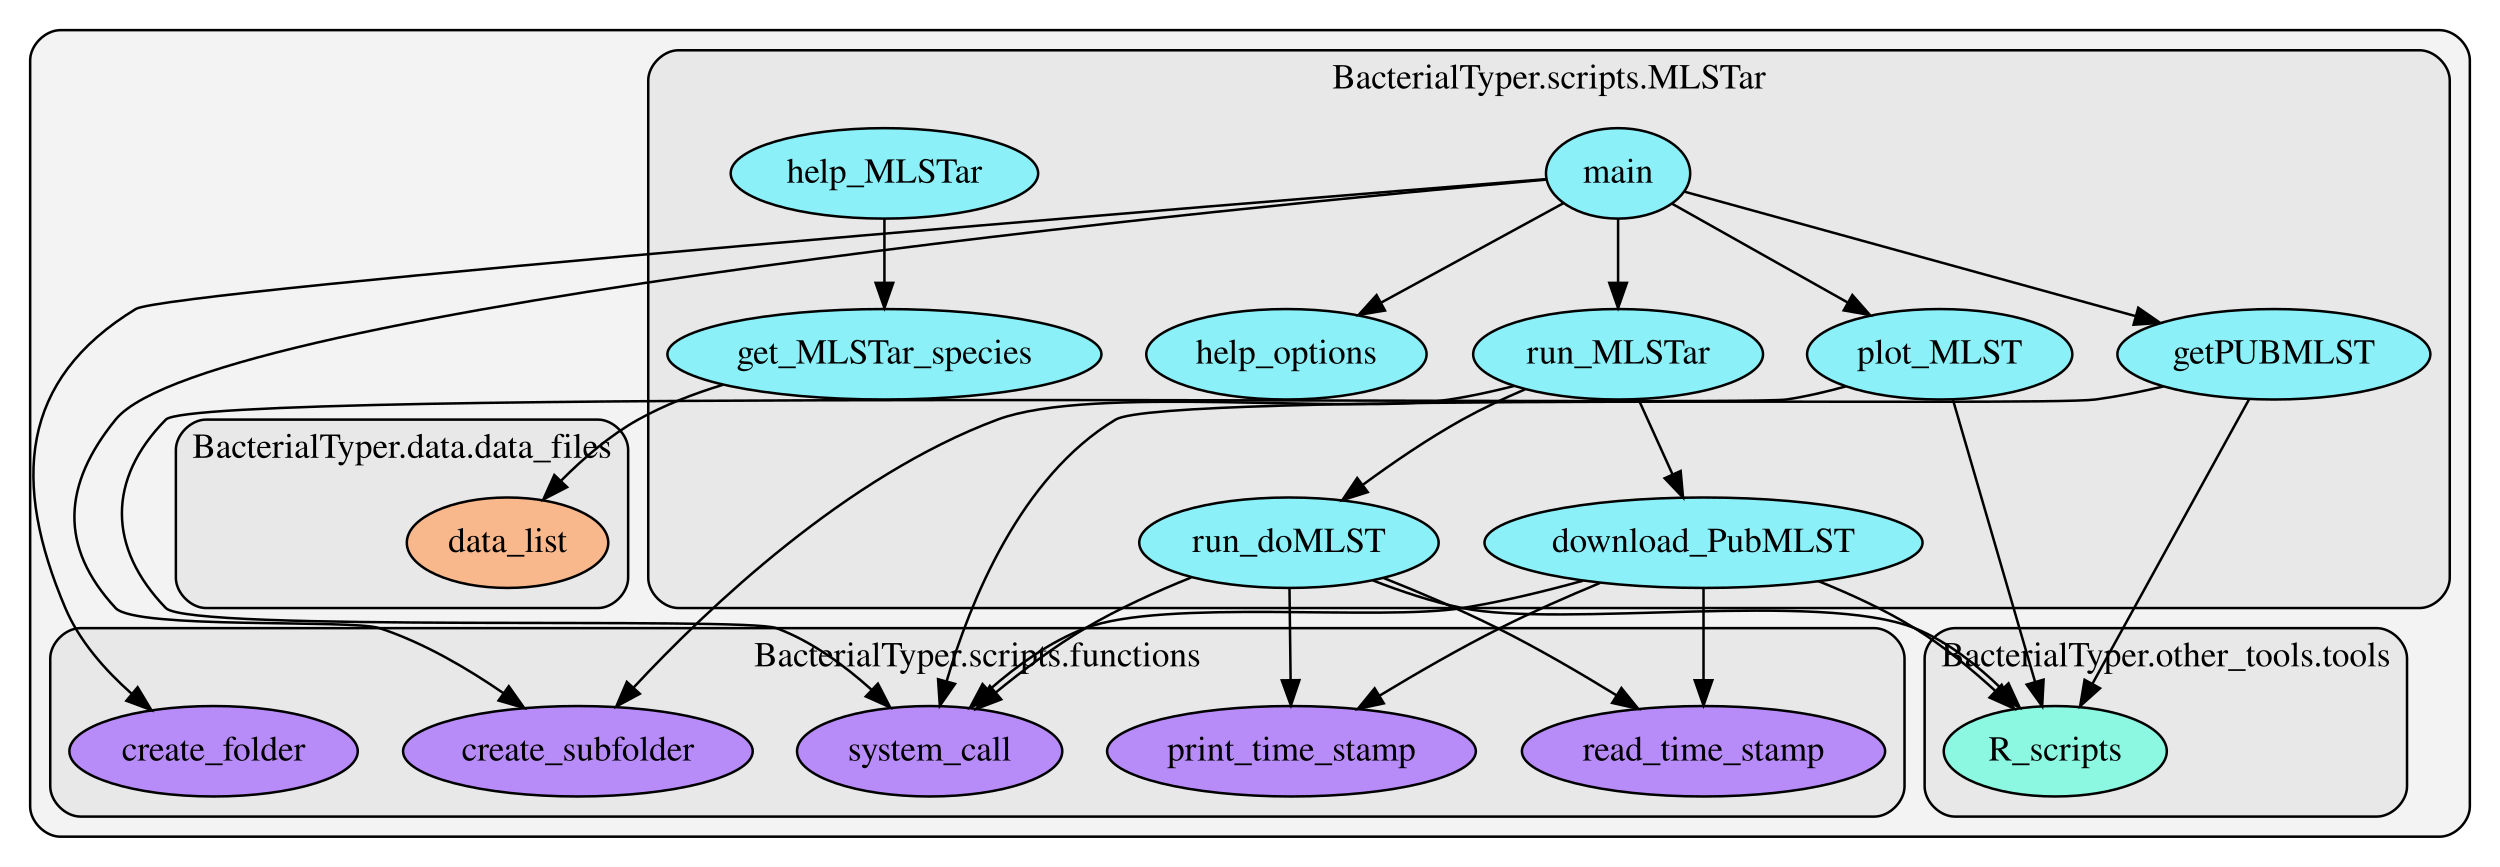
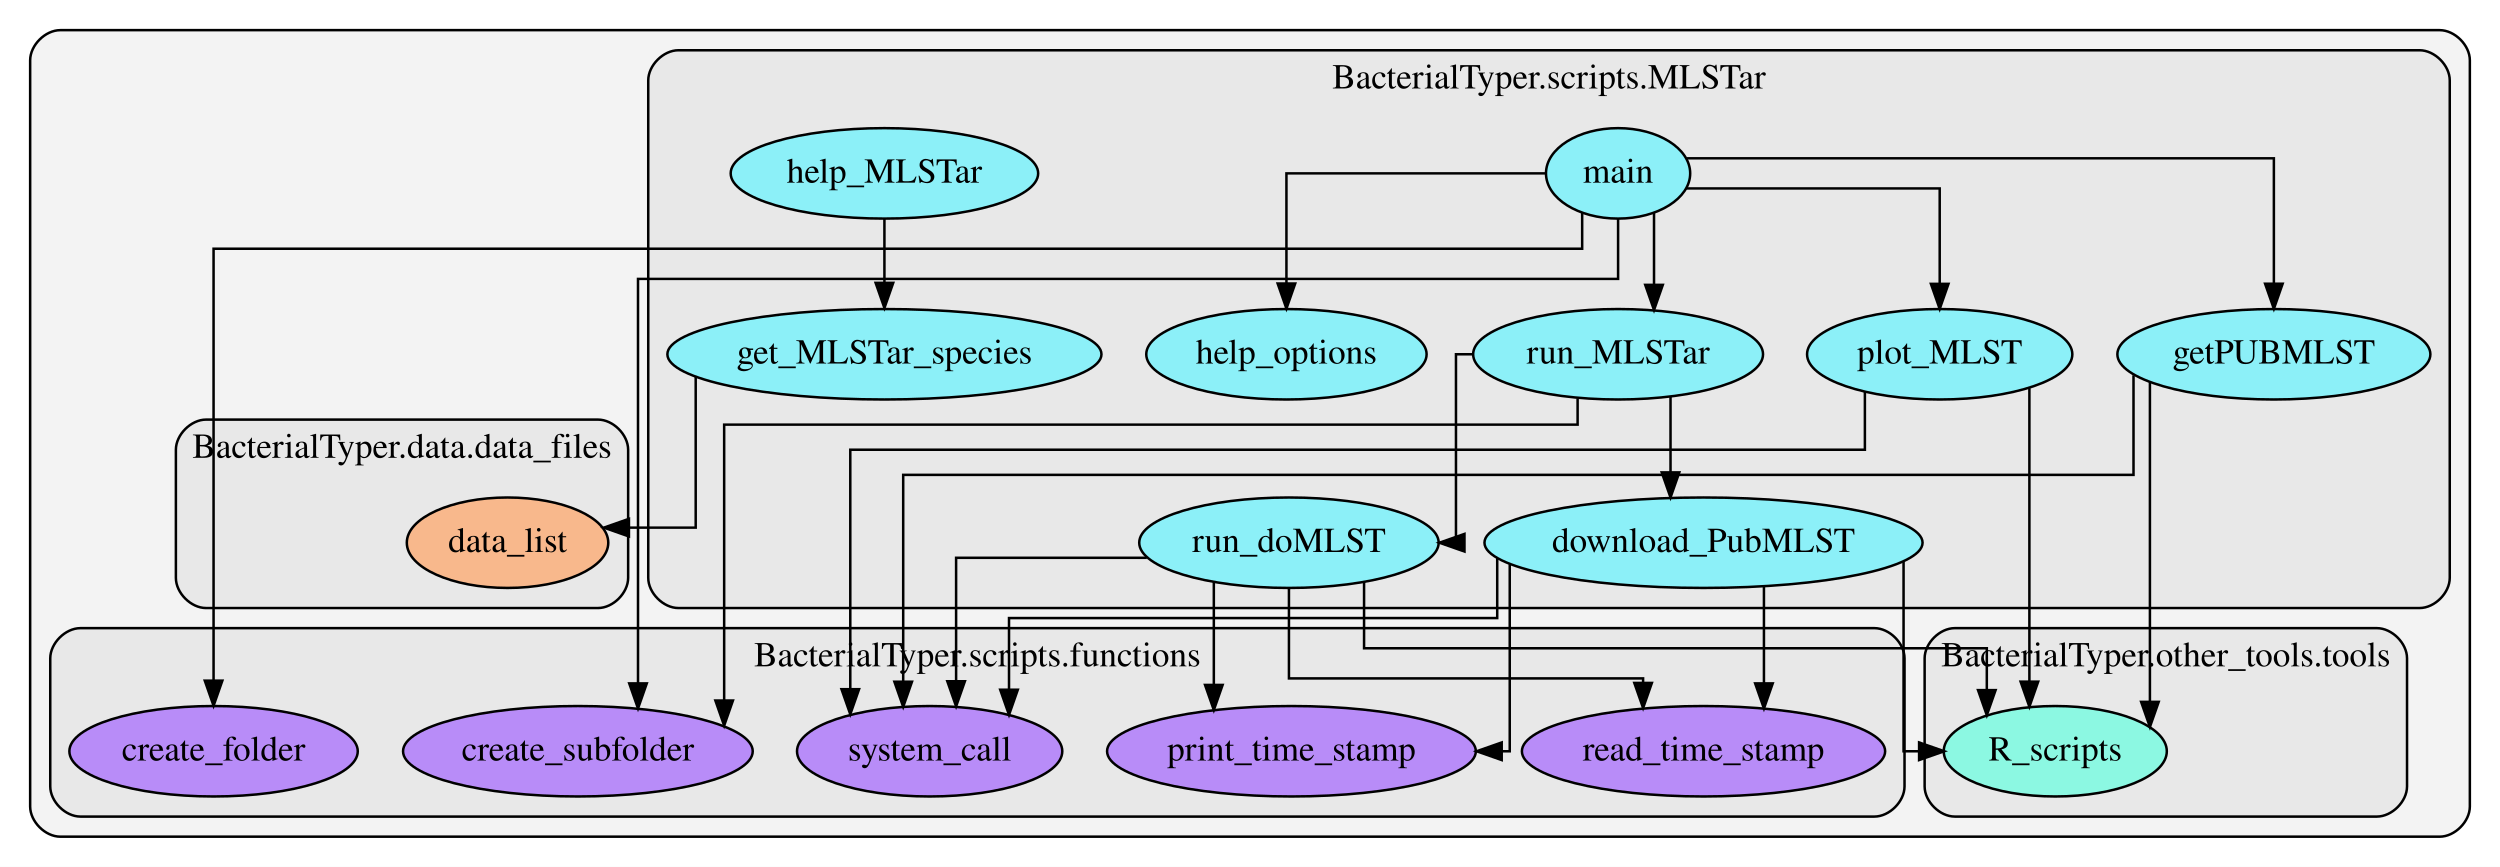
<svg xmlns="http://www.w3.org/2000/svg" width="995pt" height="345pt" viewBox="0.00 0.00 995.00 345.00">
  <g id="graph0" class="graph" transform="scale(1 1) rotate(0) translate(4 341)">
    <polygon fill="#ffffff" stroke="transparent" points="-4,4 -4,-341 991,-341 991,4 -4,4" />
    <g id="clust1" class="cluster">
      <path fill="#808080" fill-opacity="0.094" stroke="#000000" d="M20,-8C20,-8 967,-8 967,-8 973,-8 979,-14 979,-20 979,-20 979,-317 979,-317 979,-323 973,-329 967,-329 967,-329 20,-329 20,-329 14,-329 8,-323 8,-317 8,-317 8,-20 8,-20 8,-14 14,-8 20,-8" />
    </g>
    <g id="clust2" class="cluster">
      <path fill="#808080" fill-opacity="0.094" stroke="#000000" d="M78,-99C78,-99 234,-99 234,-99 240,-99 246,-105 246,-111 246,-111 246,-162 246,-162 246,-168 240,-174 234,-174 234,-174 78,-174 78,-174 72,-174 66,-168 66,-162 66,-162 66,-111 66,-111 66,-105 72,-99 78,-99" />
      <text text-anchor="middle" x="156" y="-158.8" font-family="Times,serif" font-size="14.00" fill="#000000">BacterialTyper.data.data_files</text>
    </g>
    <g id="clust3" class="cluster">
      <path fill="#808080" fill-opacity="0.094" stroke="#000000" d="M774,-16C774,-16 942,-16 942,-16 948,-16 954,-22 954,-28 954,-28 954,-79 954,-79 954,-85 948,-91 942,-91 942,-91 774,-91 774,-91 768,-91 762,-85 762,-79 762,-79 762,-28 762,-28 762,-22 768,-16 774,-16" />
      <text text-anchor="middle" x="858" y="-75.8" font-family="Times,serif" font-size="14.00" fill="#000000">BacterialTyper.other_tools.tools</text>
    </g>
    <g id="clust4" class="cluster">
      <path fill="#808080" fill-opacity="0.094" stroke="#000000" d="M266,-99C266,-99 959,-99 959,-99 965,-99 971,-105 971,-111 971,-111 971,-309 971,-309 971,-315 965,-321 959,-321 959,-321 266,-321 266,-321 260,-321 254,-315 254,-309 254,-309 254,-111 254,-111 254,-105 260,-99 266,-99" />
      <text text-anchor="middle" x="612.5" y="-305.8" font-family="Times,serif" font-size="14.00" fill="#000000">BacterialTyper.scripts.MLSTar</text>
    </g>
    <g id="clust5" class="cluster">
      <path fill="#808080" fill-opacity="0.094" stroke="#000000" d="M28,-16C28,-16 742,-16 742,-16 748,-16 754,-22 754,-28 754,-28 754,-79 754,-79 754,-85 748,-91 742,-91 742,-91 28,-91 28,-91 22,-91 16,-85 16,-79 16,-79 16,-28 16,-28 16,-22 22,-16 28,-16" />
      <text text-anchor="middle" x="385" y="-75.8" font-family="Times,serif" font-size="14.00" fill="#000000">BacterialTyper.scripts.functions</text>
    </g>
    <g id="node1" class="node">
      <ellipse fill="#ffa365" fill-opacity="0.698" stroke="#000000" cx="198" cy="-125" rx="40.094" ry="18" />
      <text text-anchor="middle" x="198" y="-121.3" font-family="Times,serif" font-size="14.00" fill="#000000">data_list</text>
    </g>
    <g id="node2" class="node">
      <ellipse fill="#65ffe0" fill-opacity="0.698" stroke="#000000" cx="814" cy="-42" rx="44.393" ry="18" />
      <text text-anchor="middle" x="814" y="-38.3" font-family="Times,serif" font-size="14.00" fill="#000000">R_scripts</text>
    </g>
    <g id="node3" class="node">
      <ellipse fill="#65f4ff" fill-opacity="0.698" stroke="#000000" cx="674" cy="-125" rx="87.185" ry="18" />
      <text text-anchor="middle" x="674" y="-121.3" font-family="Times,serif" font-size="14.00" fill="#000000">download_PubMLST</text>
    </g>
-     <g id="edge14" class="edge">
-       <path fill="none" stroke="#000000" d="M719.813,-109.666C732.599,-104.542 746.21,-98.257 758,-91 769.346,-84.017 780.638,-74.709 790.078,-66.081" />
-       <polygon fill="#000000" stroke="#000000" points="792.653,-68.465 797.534,-59.061 787.854,-63.368 792.653,-68.465" />
+     <g id="edge17" class="edge">
+       <path fill="none" stroke="#000000" d="M753.618,-117.634C753.618,-97.321 753.618,-42 753.618,-42 753.618,-42 759.799,-42 759.799,-42" />
+       <polygon fill="#000000" stroke="#000000" points="759.799,-45.5 769.799,-42 759.799,-38.5 759.799,-45.5" />
    </g>
    <g id="node14" class="node">
      <ellipse fill="#a365ff" fill-opacity="0.698" stroke="#000000" cx="510" cy="-42" rx="73.387" ry="18" />
      <text text-anchor="middle" x="510" y="-38.3" font-family="Times,serif" font-size="14.00" fill="#000000">print_time_stamp</text>
    </g>
-     <g id="edge17" class="edge">
-       <path fill="none" stroke="#000000" d="M632.719,-108.942C619.831,-103.592 605.675,-97.365 593,-91 576.901,-82.916 559.664,-72.966 545.093,-64.148" />
-       <polygon fill="#000000" stroke="#000000" points="546.756,-61.063 536.399,-58.831 543.104,-67.035 546.756,-61.063" />
+     <g id="edge16" class="edge">
+       <path fill="none" stroke="#000000" d="M596.874,-116.43C596.874,-95.224 596.874,-42 596.874,-42 596.874,-42 593.679,-42 593.679,-42" />
+       <polygon fill="#000000" stroke="#000000" points="593.679,-38.5 583.679,-42 593.679,-45.5 593.679,-38.5" />
    </g>
    <g id="node15" class="node">
      <ellipse fill="#a365ff" fill-opacity="0.698" stroke="#000000" cx="674" cy="-42" rx="72.287" ry="18" />
      <text text-anchor="middle" x="674" y="-38.3" font-family="Times,serif" font-size="14.00" fill="#000000">read_time_stamp</text>
    </g>
-     <g id="edge15" class="edge">
-       <path fill="none" stroke="#000000" d="M674,-106.99C674,-96.296 674,-82.499 674,-70.371" />
-       <polygon fill="#000000" stroke="#000000" points="677.5,-70.261 674,-60.261 670.5,-70.261 677.5,-70.261" />
+     <g id="edge14" class="edge">
+       <path fill="none" stroke="#000000" d="M698.048,-107.398C698.048,-107.398 698.048,-69.009 698.048,-69.009" />
+       <polygon fill="#000000" stroke="#000000" points="701.548,-69.009 698.048,-59.009 694.548,-69.009 701.548,-69.009" />
    </g>
    <g id="node16" class="node">
      <ellipse fill="#a365ff" fill-opacity="0.698" stroke="#000000" cx="366" cy="-42" rx="52.791" ry="18" />
      <text text-anchor="middle" x="366" y="-38.3" font-family="Times,serif" font-size="14.00" fill="#000000">system_call</text>
    </g>
-     <g id="edge16" class="edge">
-       <path fill="none" stroke="#000000" d="M626.088,-109.891C610.861,-105.667 593.856,-101.541 578,-99 545.04,-93.719 459.229,-102.792 428,-91 413.885,-85.67 400.456,-75.878 389.729,-66.44" />
-       <polygon fill="#000000" stroke="#000000" points="391.803,-63.591 382.085,-59.372 387.051,-68.731 391.803,-63.591" />
+     <g id="edge15" class="edge">
+       <path fill="none" stroke="#000000" d="M591.891,-118.929C591.891,-110.163 591.891,-95 591.891,-95 591.891,-95 397.587,-95 397.587,-95 397.587,-95 397.587,-66.483 397.587,-66.483" />
+       <polygon fill="#000000" stroke="#000000" points="401.087,-66.482 397.587,-56.483 394.087,-66.483 401.087,-66.482" />
    </g>
    <g id="node4" class="node">
      <ellipse fill="#65f4ff" fill-opacity="0.698" stroke="#000000" cx="901" cy="-200" rx="62.289" ry="18" />
      <text text-anchor="middle" x="901" y="-196.3" font-family="Times,serif" font-size="14.00" fill="#000000">getPUBMLST</text>
    </g>
    <g id="edge10" class="edge">
-       <path fill="none" stroke="#000000" d="M891.189,-182.183C875.981,-154.564 846.619,-101.239 828.817,-68.91" />
-       <polygon fill="#000000" stroke="#000000" points="831.798,-67.066 823.909,-59.995 825.666,-70.443 831.798,-67.066" />
+       <path fill="none" stroke="#000000" d="M851.666,-188.89C851.666,-188.89 851.666,-61.666 851.666,-61.666" />
+       <polygon fill="#000000" stroke="#000000" points="855.166,-61.666 851.666,-51.666 848.166,-61.666 855.166,-61.666" />
    </g>
    <g id="edge11" class="edge">
-       <path fill="none" stroke="#000000" d="M856.992,-187.19C848.127,-185.079 838.821,-183.193 830,-182 808.524,-179.096 458.586,-185.145 440,-174 402.145,-151.3 382.105,-101.542 372.801,-70.019" />
-       <polygon fill="#000000" stroke="#000000" points="376.093,-68.793 370.047,-60.092 369.348,-70.664 376.093,-68.793" />
+       <path fill="none" stroke="#000000" d="M845.136,-191.639C845.136,-177.887 845.136,-152 845.136,-152 845.136,-152 355.471,-152 355.471,-152 355.471,-152 355.471,-69.673 355.471,-69.673" />
+       <polygon fill="#000000" stroke="#000000" points="358.971,-69.673 355.471,-59.673 351.971,-69.673 358.971,-69.673" />
    </g>
    <g id="node5" class="node">
      <ellipse fill="#65f4ff" fill-opacity="0.698" stroke="#000000" cx="348" cy="-200" rx="86.385" ry="18" />
      <text text-anchor="middle" x="348" y="-196.3" font-family="Times,serif" font-size="14.00" fill="#000000">get_MLSTar_species</text>
    </g>
    <g id="edge9" class="edge">
-       <path fill="none" stroke="#000000" d="M283.737,-187.862C272.105,-184.312 260.384,-179.775 250,-174 238.764,-167.752 228.103,-158.532 219.393,-149.77" />
-       <polygon fill="#000000" stroke="#000000" points="221.7,-147.116 212.276,-142.274 216.624,-151.936 221.7,-147.116" />
+       <path fill="none" stroke="#000000" d="M272.886,-190.98C272.886,-172.276 272.886,-131 272.886,-131 272.886,-131 246.321,-131 246.321,-131" />
+       <polygon fill="#000000" stroke="#000000" points="246.321,-127.5 236.321,-131 246.321,-134.5 246.321,-127.5" />
    </g>
    <g id="node6" class="node">
      <ellipse fill="#65f4ff" fill-opacity="0.698" stroke="#000000" cx="348" cy="-272" rx="61.189" ry="18" />
      <text text-anchor="middle" x="348" y="-268.3" font-family="Times,serif" font-size="14.00" fill="#000000">help_MLSTar</text>
    </g>
    <g id="edge1" class="edge">
-       <path fill="none" stroke="#000000" d="M348,-253.831C348,-246.131 348,-236.974 348,-228.417" />
+       <path fill="none" stroke="#000000" d="M348,-253.831C348,-253.831 348,-228.413 348,-228.413" />
      <polygon fill="#000000" stroke="#000000" points="351.5,-228.413 348,-218.413 344.5,-228.413 351.5,-228.413" />
    </g>
    <g id="node7" class="node">
      <ellipse fill="#65f4ff" fill-opacity="0.698" stroke="#000000" cx="508" cy="-200" rx="55.79" ry="18" />
      <text text-anchor="middle" x="508" y="-196.3" font-family="Times,serif" font-size="14.00" fill="#000000">help_options</text>
    </g>
    <g id="node8" class="node">
      <ellipse fill="#65f4ff" fill-opacity="0.698" stroke="#000000" cx="640" cy="-272" rx="28.695" ry="18" />
      <text text-anchor="middle" x="640" y="-268.3" font-family="Times,serif" font-size="14.00" fill="#000000">main</text>
    </g>
-     <g id="edge19" class="edge">
-       <path fill="none" stroke="#000000" d="M666.462,-264.7C708.31,-253.156 790.659,-230.439 845.779,-215.233" />
-       <polygon fill="#000000" stroke="#000000" points="847.03,-218.519 855.739,-212.486 845.168,-211.771 847.03,-218.519" />
+     <g id="edge23" class="edge">
+       <path fill="none" stroke="#000000" d="M667.438,-278C734.449,-278 901,-278 901,-278 901,-278 901,-228.091 901,-228.091" />
+       <polygon fill="#000000" stroke="#000000" points="904.5,-228.091 901,-218.091 897.5,-228.091 904.5,-228.091" />
    </g>
    <g id="edge18" class="edge">
-       <path fill="none" stroke="#000000" d="M618.203,-260.111C598.551,-249.391 569.222,-233.394 545.761,-220.597" />
-       <polygon fill="#000000" stroke="#000000" points="547.219,-217.405 536.764,-215.69 543.867,-223.551 547.219,-217.405" />
+       <path fill="none" stroke="#000000" d="M611.358,-272C572.536,-272 508,-272 508,-272 508,-272 508,-228.169 508,-228.169" />
+       <polygon fill="#000000" stroke="#000000" points="511.5,-228.169 508,-218.169 504.5,-228.169 511.5,-228.169" />
    </g>
    <g id="node9" class="node">
      <ellipse fill="#65f4ff" fill-opacity="0.698" stroke="#000000" cx="768" cy="-200" rx="52.791" ry="18" />
      <text text-anchor="middle" x="768" y="-196.3" font-family="Times,serif" font-size="14.00" fill="#000000">plot_MLST</text>
    </g>
-     <g id="edge23" class="edge">
-       <path fill="none" stroke="#000000" d="M661.424,-259.949C680.44,-249.253 708.632,-233.394 731.245,-220.674" />
-       <polygon fill="#000000" stroke="#000000" points="733.236,-223.571 740.236,-215.617 729.804,-217.47 733.236,-223.571" />
+     <g id="edge22" class="edge">
+       <path fill="none" stroke="#000000" d="M667.145,-266C704.719,-266 768,-266 768,-266 768,-266 768,-228.035 768,-228.035" />
+       <polygon fill="#000000" stroke="#000000" points="771.5,-228.035 768,-218.035 764.5,-228.035 771.5,-228.035" />
    </g>
    <g id="node10" class="node">
      <ellipse fill="#65f4ff" fill-opacity="0.698" stroke="#000000" cx="640" cy="-200" rx="57.69" ry="18" />
      <text text-anchor="middle" x="640" y="-196.3" font-family="Times,serif" font-size="14.00" fill="#000000">run_MLSTar</text>
    </g>
-     <g id="edge20" class="edge">
-       <path fill="none" stroke="#000000" d="M640,-253.831C640,-246.131 640,-236.974 640,-228.417" />
-       <polygon fill="#000000" stroke="#000000" points="643.5,-228.413 640,-218.413 636.5,-228.413 643.5,-228.413" />
+     <g id="edge19" class="edge">
+       <path fill="none" stroke="#000000" d="M654.299,-256.377C654.299,-256.377 654.299,-227.616 654.299,-227.616" />
+       <polygon fill="#000000" stroke="#000000" points="657.799,-227.616 654.299,-217.616 650.799,-227.616 657.799,-227.616" />
    </g>
    <g id="node12" class="node">
      <ellipse fill="#a365ff" fill-opacity="0.698" stroke="#000000" cx="81" cy="-42" rx="57.391" ry="18" />
      <text text-anchor="middle" x="81" y="-38.3" font-family="Times,serif" font-size="14.00" fill="#000000">create_folder</text>
    </g>
-     <g id="edge22" class="edge">
-       <path fill="none" stroke="#000000" d="M611.404,-269.726C494.969,-260.425 62.157,-225.415 50,-218 3.614,-189.709 .776,-149.016 22,-99 27.586,-85.836 37.866,-74.23 48.299,-64.984" />
-       <polygon fill="#000000" stroke="#000000" points="50.781,-67.473 56.232,-58.388 46.305,-62.091 50.781,-67.473" />
+     <g id="edge21" class="edge">
+       <path fill="none" stroke="#000000" d="M625.701,-256.297C625.701,-249.039 625.701,-242 625.701,-242 625.701,-242 81,-242 81,-242 81,-242 81,-70.101 81,-70.101" />
+       <polygon fill="#000000" stroke="#000000" points="84.5,-70.101 81,-60.101 77.5,-70.101 84.5,-70.101" />
    </g>
    <g id="node13" class="node">
      <ellipse fill="#a365ff" fill-opacity="0.698" stroke="#000000" cx="226" cy="-42" rx="69.588" ry="18" />
      <text text-anchor="middle" x="226" y="-38.3" font-family="Times,serif" font-size="14.00" fill="#000000">create_subfolder</text>
    </g>
-     <g id="edge21" class="edge">
-       <path fill="none" stroke="#000000" d="M611.579,-269.534C497.688,-259.367 78.666,-219.101 42,-174 20.973,-148.136 19.343,-123.449 42,-99 49.953,-90.418 135.877,-94.632 147,-91 164.533,-85.275 182.156,-74.897 196.294,-65.16" />
-       <polygon fill="#000000" stroke="#000000" points="198.504,-67.883 204.614,-59.228 194.44,-62.183 198.504,-67.883" />
+     <g id="edge20" class="edge">
+       <path fill="none" stroke="#000000" d="M640,-253.945C640,-242.561 640,-230 640,-230 640,-230 249.927,-230 249.927,-230 249.927,-230 249.927,-69.015 249.927,-69.015" />
+       <polygon fill="#000000" stroke="#000000" points="253.427,-69.015 249.927,-59.015 246.427,-69.015 253.427,-69.015" />
    </g>
    <g id="edge12" class="edge">
-       <path fill="none" stroke="#000000" d="M773.277,-181.875C781.284,-154.374 796.561,-101.899 805.957,-69.625" />
-       <polygon fill="#000000" stroke="#000000" points="809.35,-70.493 808.785,-59.913 802.629,-68.536 809.35,-70.493" />
+       <path fill="none" stroke="#000000" d="M803.698,-186.529C803.698,-186.529 803.698,-69.708 803.698,-69.708" />
+       <polygon fill="#000000" stroke="#000000" points="807.198,-69.708 803.698,-59.708 800.198,-69.708 807.198,-69.708" />
    </g>
    <g id="edge13" class="edge">
-       <path fill="none" stroke="#000000" d="M730.619,-187.217C722.896,-185.074 714.752,-183.169 707,-182 689.282,-179.328 74.591,-186.748 62,-174 38.576,-150.284 38.821,-122.955 62,-99 71.393,-89.293 292.334,-95.693 305,-91 319.007,-85.81 332.237,-76.037 342.772,-66.576" />
-       <polygon fill="#000000" stroke="#000000" points="345.411,-68.898 350.271,-59.484 340.601,-63.812 345.411,-68.898" />
+       <path fill="none" stroke="#000000" d="M738.223,-184.981C738.223,-174.36 738.223,-162 738.223,-162 738.223,-162 334.413,-162 334.413,-162 334.413,-162 334.413,-66.714 334.413,-66.714" />
+       <polygon fill="#000000" stroke="#000000" points="337.913,-66.714 334.413,-56.714 330.913,-66.714 337.913,-66.714" />
    </g>
    <g id="edge4" class="edge">
-       <path fill="none" stroke="#000000" d="M648.231,-181.845C652.24,-173.001 657.145,-162.18 661.596,-152.362" />
-       <polygon fill="#000000" stroke="#000000" points="664.904,-153.541 665.845,-142.988 658.529,-150.651 664.904,-153.541" />
+       <path fill="none" stroke="#000000" d="M660.866,-182.981C660.866,-182.981 660.866,-152.997 660.866,-152.997" />
+       <polygon fill="#000000" stroke="#000000" points="664.366,-152.997 660.866,-142.997 657.366,-152.997 664.366,-152.997" />
    </g>
    <g id="node11" class="node">
      <ellipse fill="#65f4ff" fill-opacity="0.698" stroke="#000000" cx="509" cy="-125" rx="59.59" ry="18" />
      <text text-anchor="middle" x="509" y="-121.3" font-family="Times,serif" font-size="14.00" fill="#000000">run_doMLST</text>
    </g>
+     <g id="edge3" class="edge">
+       <path fill="none" stroke="#000000" d="M581.898,-200C577.936,-200 575.475,-200 575.475,-200 575.475,-200 575.475,-125 575.475,-125 575.475,-125 574.813,-125 574.813,-125" />
+       <polygon fill="#000000" stroke="#000000" points="578.858,-121.5 568.858,-125 578.858,-128.5 578.858,-121.5" />
+     </g>
    <g id="edge2" class="edge">
-       <path fill="none" stroke="#000000" d="M602.975,-186.046C594.595,-182.458 585.856,-178.366 578,-174 564.463,-166.476 550.374,-156.84 538.484,-148.107" />
-       <polygon fill="#000000" stroke="#000000" points="540.359,-145.138 530.254,-141.951 536.166,-150.743 540.359,-145.138" />
+       <path fill="none" stroke="#000000" d="M623.887,-182.426C623.887,-176.8 623.887,-172 623.887,-172 623.887,-172 284.215,-172 284.215,-172 284.215,-172 284.215,-62.201 284.215,-62.201" />
+       <polygon fill="#000000" stroke="#000000" points="287.715,-62.201 284.215,-52.201 280.715,-62.201 287.715,-62.201" />
    </g>
-     <g id="edge3" class="edge">
-       <path fill="none" stroke="#000000" d="M598.484,-187.342C590.117,-185.218 581.332,-183.289 573,-182 533.431,-175.881 430.52,-187.979 393,-174 332.981,-151.638 277.686,-99.055 248.228,-67.419" />
-       <polygon fill="#000000" stroke="#000000" points="250.642,-64.872 241.308,-59.858 245.478,-69.598 250.642,-64.872" />
+     <g id="edge8" class="edge">
+       <path fill="none" stroke="#000000" d="M538.897,-109.361C538.897,-97.42 538.897,-83 538.897,-83 538.897,-83 786.751,-83 786.751,-83 786.751,-83 786.751,-66.34 786.751,-66.34" />
+       <polygon fill="#000000" stroke="#000000" points="790.251,-66.34 786.751,-56.34 783.251,-66.34 790.251,-66.34" />
+     </g>
+     <g id="edge7" class="edge">
+       <path fill="none" stroke="#000000" d="M479.103,-109.388C479.103,-109.388 479.103,-68.394 479.103,-68.394" />
+       <polygon fill="#000000" stroke="#000000" points="482.603,-68.393 479.103,-58.394 475.603,-68.394 482.603,-68.393" />
    </g>
    <g id="edge5" class="edge">
-       <path fill="none" stroke="#000000" d="M542.41,-109.985C553.514,-105.655 566.087,-101.445 578,-99 617.222,-90.952 720.841,-105.912 758,-91 771.055,-85.761 783.136,-76.114 792.71,-66.756" />
-       <polygon fill="#000000" stroke="#000000" points="795.385,-69.024 799.82,-59.403 790.353,-64.158 795.385,-69.024" />
-     </g>
-     <g id="edge8" class="edge">
-       <path fill="none" stroke="#000000" d="M509.217,-106.99C509.346,-96.296 509.512,-82.499 509.658,-70.371" />
-       <polygon fill="#000000" stroke="#000000" points="513.159,-70.303 509.78,-60.261 506.16,-70.218 513.159,-70.303" />
+       <path fill="none" stroke="#000000" d="M509,-106.718C509,-91.052 509,-71 509,-71 509,-71 649.952,-71 649.952,-71 649.952,-71 649.952,-69.205 649.952,-69.205" />
+       <polygon fill="#000000" stroke="#000000" points="653.452,-69.205 649.952,-59.205 646.452,-69.205 653.452,-69.205" />
    </g>
    <g id="edge6" class="edge">
-       <path fill="none" stroke="#000000" d="M546.716,-110.936C561.101,-105.213 577.515,-98.243 592,-91 607.969,-83.015 625.008,-73.08 639.394,-64.248" />
-       <polygon fill="#000000" stroke="#000000" points="641.326,-67.167 647.975,-58.918 637.633,-61.221 641.326,-67.167" />
-     </g>
-     <g id="edge7" class="edge">
-       <path fill="none" stroke="#000000" d="M470.055,-111.145C456.368,-105.634 441.135,-98.751 428,-91 415.571,-83.666 402.889,-74.086 392.259,-65.344" />
-       <polygon fill="#000000" stroke="#000000" points="394.475,-62.634 384.569,-58.874 389.968,-67.99 394.475,-62.634" />
+       <path fill="none" stroke="#000000" d="M452.436,-119C416.431,-119 376.529,-119 376.529,-119 376.529,-119 376.529,-69.859 376.529,-69.859" />
+       <polygon fill="#000000" stroke="#000000" points="380.029,-69.859 376.529,-59.859 373.029,-69.859 380.029,-69.859" />
    </g>
  </g>
</svg>
